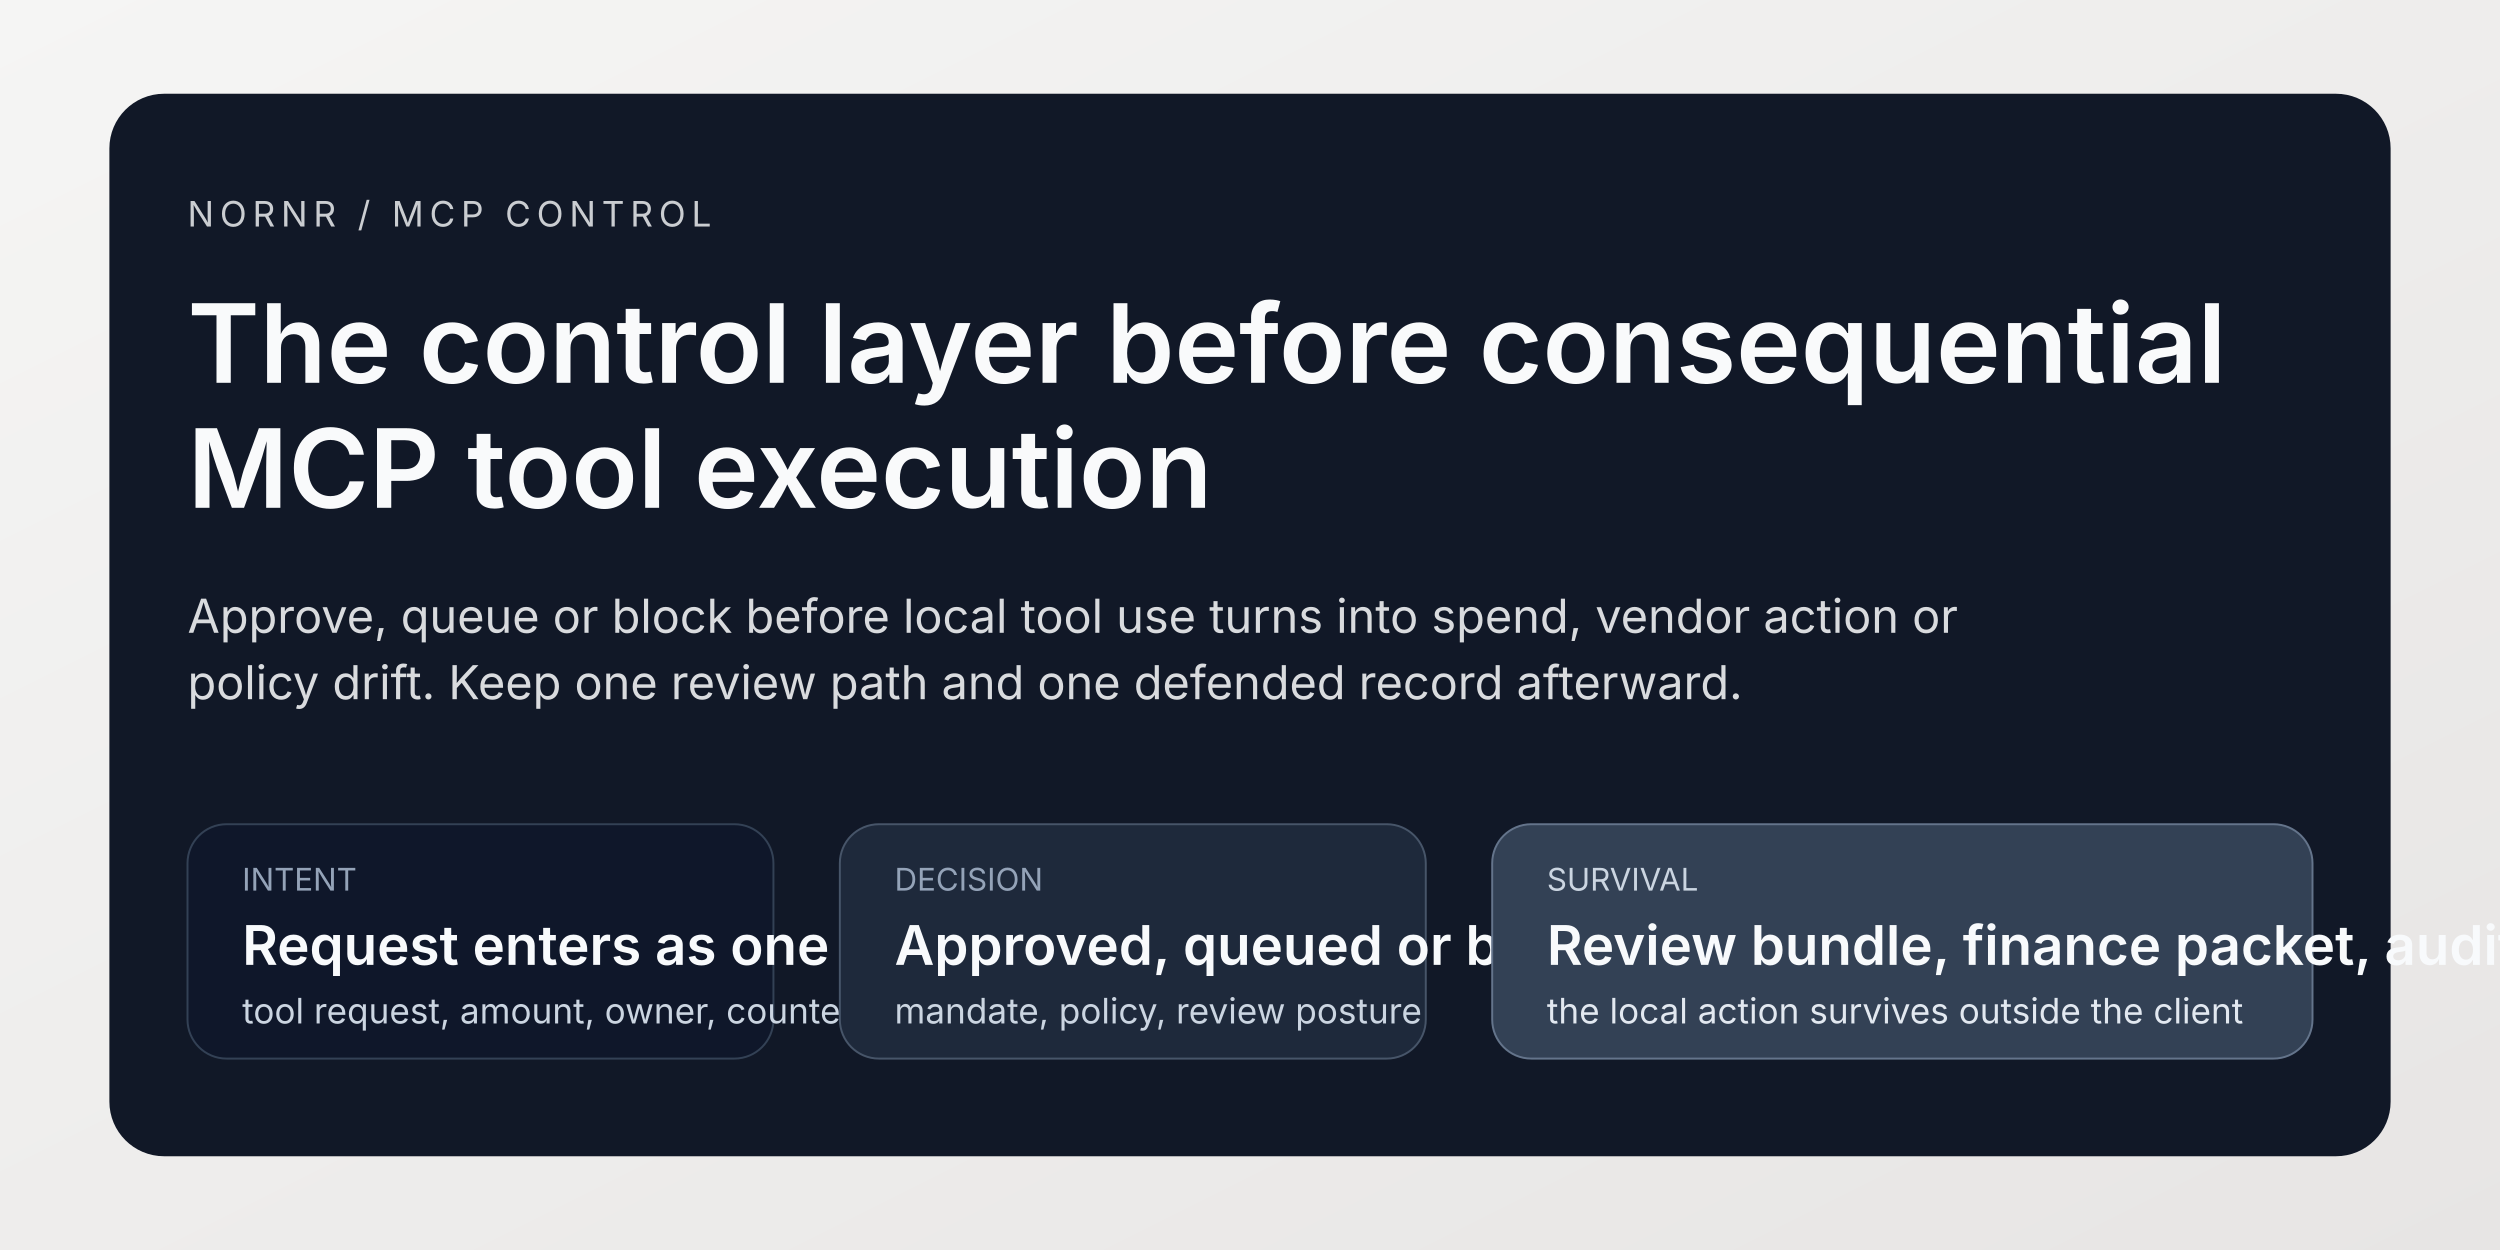
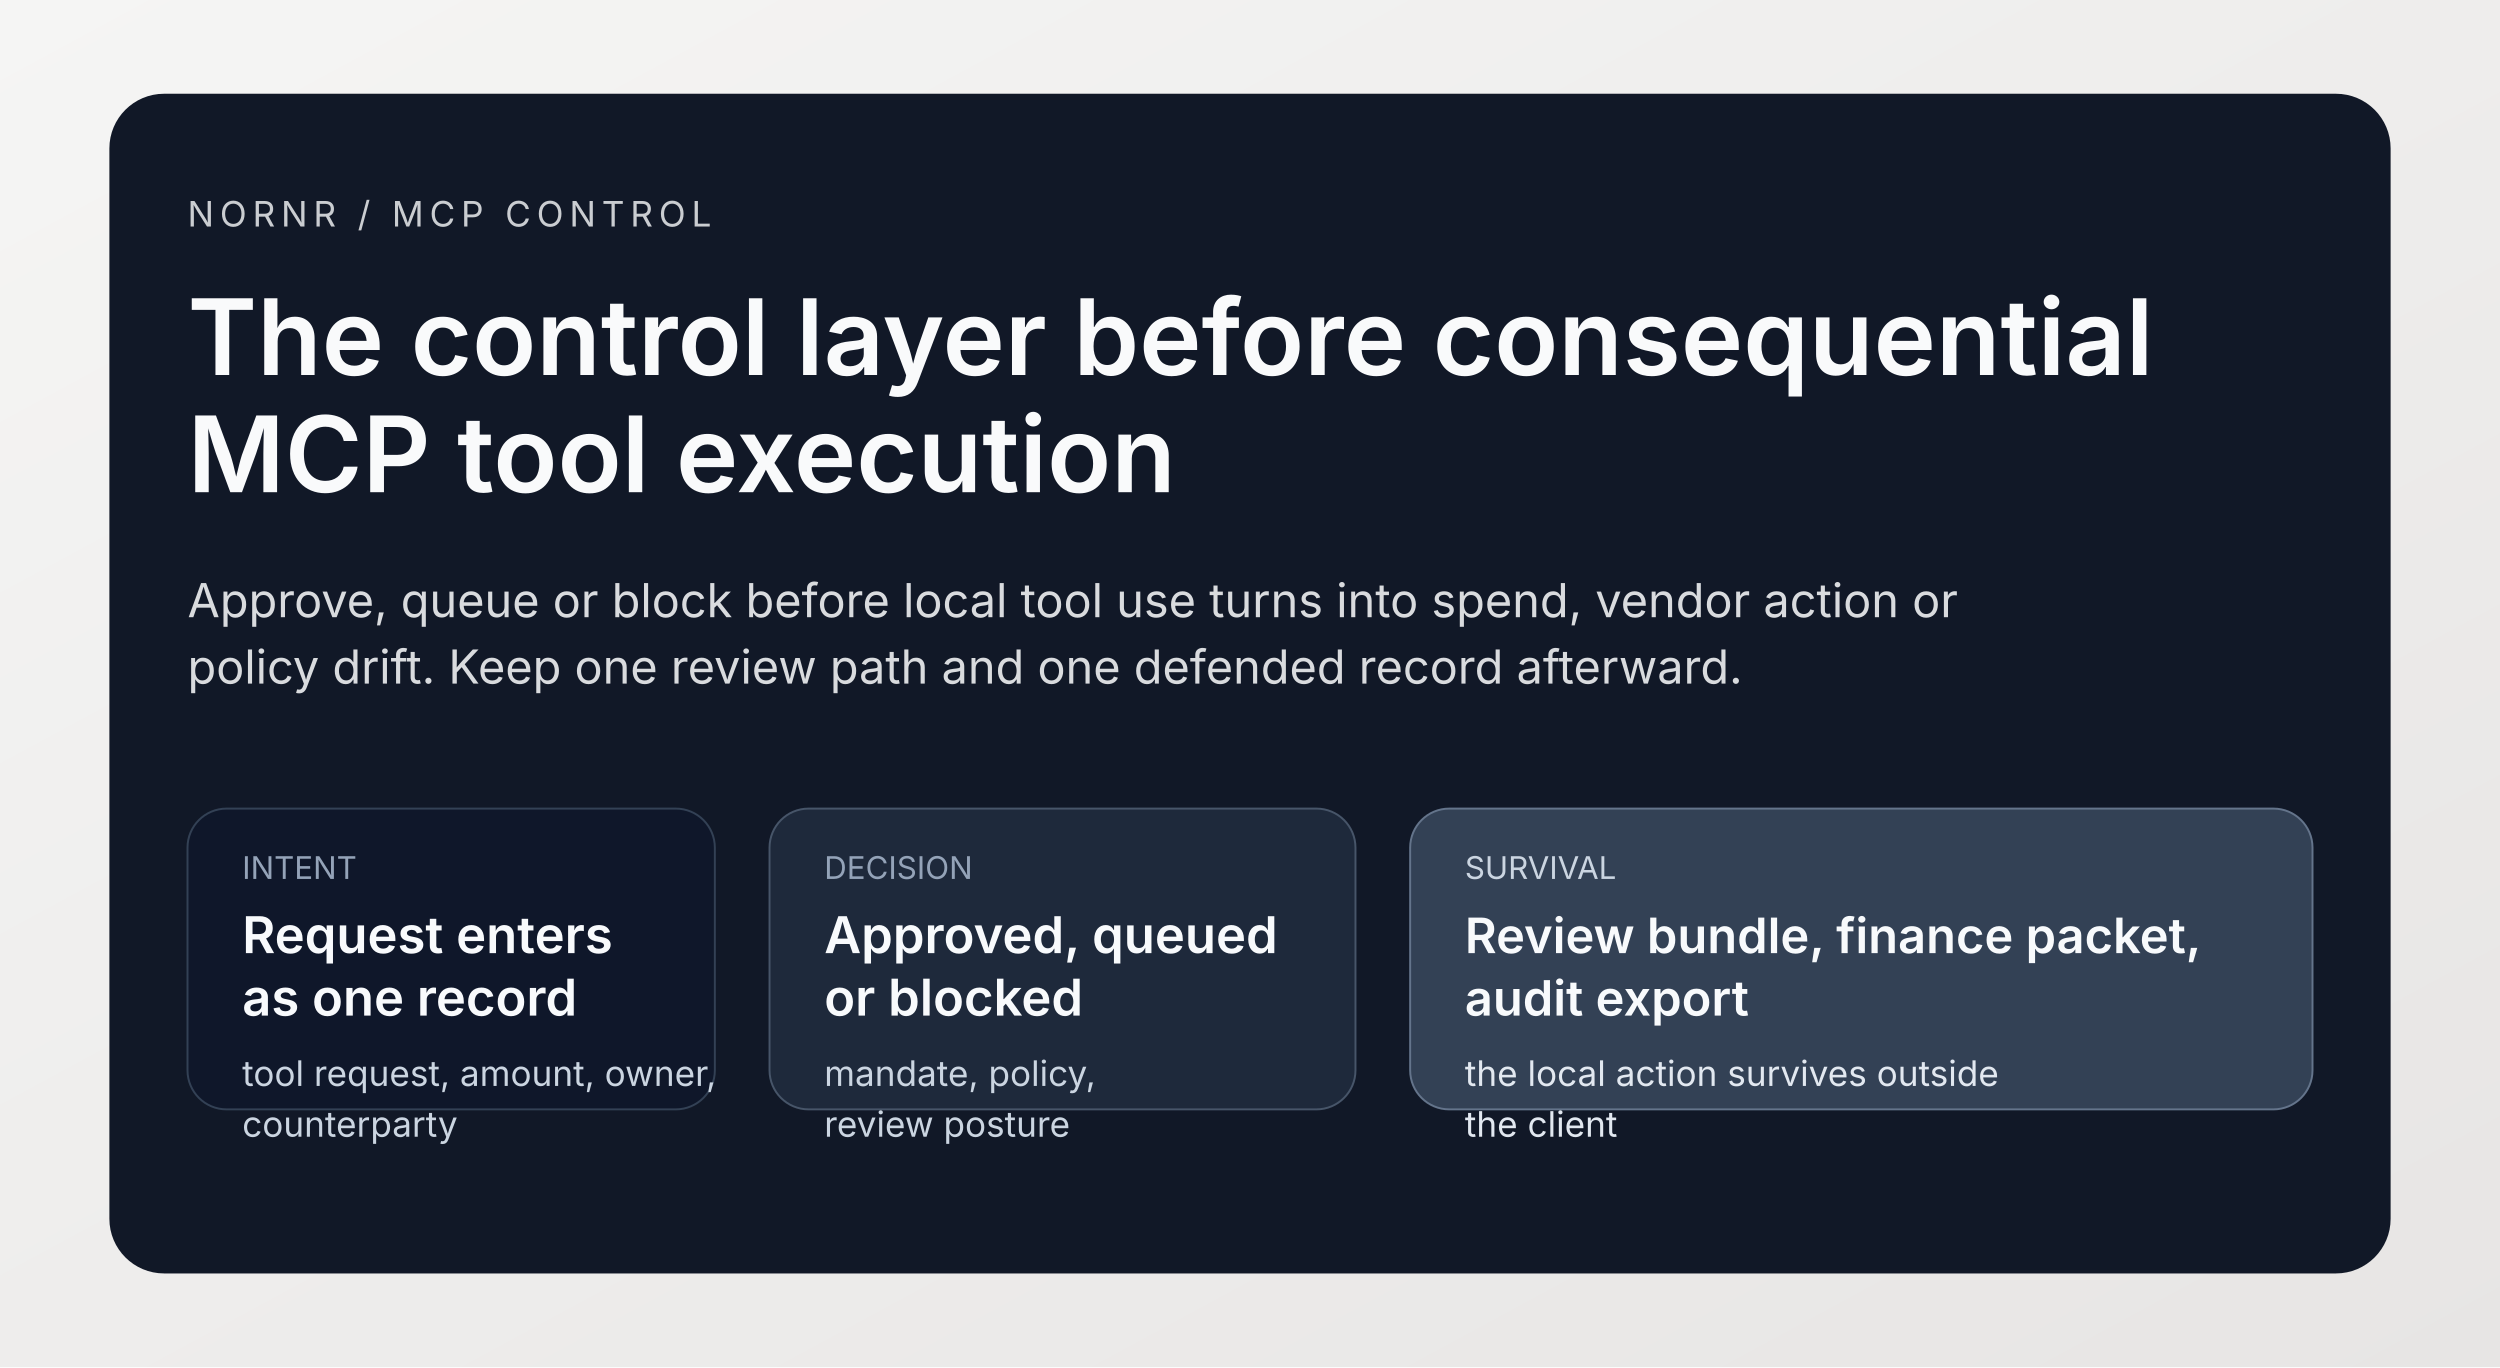
- <svg xmlns="http://www.w3.org/2000/svg" width="1280" height="640" viewBox="0 0 1280 640" role="img" aria-labelledby="title desc">
+ <svg xmlns="http://www.w3.org/2000/svg" width="1280" height="700" viewBox="0 0 1280 700" role="img" aria-labelledby="title desc">
  <defs>
    <linearGradient id="bg" x1="0" y1="0" x2="1" y2="1">
      <stop offset="0%" stop-color="#f5f5f4" />
      <stop offset="100%" stop-color="#e7e5e4" />
    </linearGradient>
  </defs>
-   <rect width="1280" height="640" fill="url(#bg)" />
-   <rect x="56" y="48" width="1168" height="544" rx="28" fill="#111827" />
+   <rect width="1280" height="700" fill="url(#bg)" />
+   <rect x="56" y="48" width="1168" height="604" rx="28" fill="#111827" />
  <g font-family="Inter, Arial, sans-serif" fill="#f9fafb">
    <text x="96" y="116" font-size="18" letter-spacing="3" opacity="0.8">NORNR / MCP CONTROL</text>
-     <text x="96" y="196" font-size="56" font-weight="600">The control layer before consequential</text>
-     <text x="96" y="260" font-size="56" font-weight="600">MCP tool execution</text>
-     <text x="96" y="324" font-size="24" opacity="0.86">Approve, queue or block before local tool use turns into spend, vendor action or</text>
-     <text x="96" y="358" font-size="24" opacity="0.86">policy drift. Keep one review path and one defended record afterward.</text>
+     <text x="96" y="192" font-size="54" font-weight="600">The control layer before consequential</text>
+     <text x="96" y="252" font-size="54" font-weight="600">MCP tool execution</text>
+     <text x="96" y="316" font-size="24" opacity="0.86">Approve, queue or block before local tool use turns into spend, vendor action or</text>
+     <text x="96" y="350" font-size="24" opacity="0.86">policy drift. Keep one review path and one defended record afterward.</text>
  </g>
  <g font-family="Inter, Arial, sans-serif">
-     <rect x="96" y="422" width="300" height="120" rx="20" fill="#0f172a" stroke="#334155" />
-     <text x="124" y="456" font-size="16" fill="#94a3b8">INTENT</text>
-     <text x="124" y="494" font-size="28" fill="#f8fafc" font-weight="600">Request enters as one record</text>
-     <text x="124" y="524" font-size="18" fill="#cbd5e1">tool request, amount, owner, counterparty</text>
-     <rect x="430" y="422" width="300" height="120" rx="20" fill="#1e293b" stroke="#475569" />
-     <text x="458" y="456" font-size="16" fill="#94a3b8">DECISION</text>
-     <text x="458" y="494" font-size="28" fill="#f8fafc" font-weight="600">Approved, queued or blocked</text>
-     <text x="458" y="524" font-size="18" fill="#cbd5e1">mandate, policy, review posture</text>
-     <rect x="764" y="422" width="420" height="120" rx="20" fill="#334155" stroke="#64748b" />
-     <text x="792" y="456" font-size="16" fill="#cbd5e1">SURVIVAL</text>
-     <text x="792" y="494" font-size="28" fill="#f8fafc" font-weight="600">Review bundle, finance packet, audit export</text>
-     <text x="792" y="524" font-size="18" fill="#e2e8f0">the local action survives outside the client</text>
+     <rect x="96" y="414" width="270" height="154" rx="20" fill="#0f172a" stroke="#334155" />
+     <text x="124" y="450" font-size="16" fill="#94a3b8">INTENT</text>
+     <text x="124" y="488" font-size="26" fill="#f8fafc" font-weight="600">Request enters</text>
+     <text x="124" y="520" font-size="26" fill="#f8fafc" font-weight="600">as one record</text>
+     <text x="124" y="556" font-size="18" fill="#cbd5e1">tool request, amount, owner,</text>
+     <text x="124" y="582" font-size="18" fill="#cbd5e1">counterparty</text>
+     <rect x="394" y="414" width="300" height="154" rx="20" fill="#1e293b" stroke="#475569" />
+     <text x="422" y="450" font-size="16" fill="#94a3b8">DECISION</text>
+     <text x="422" y="488" font-size="26" fill="#f8fafc" font-weight="600">Approved, queued</text>
+     <text x="422" y="520" font-size="26" fill="#f8fafc" font-weight="600">or blocked</text>
+     <text x="422" y="556" font-size="18" fill="#cbd5e1">mandate, policy,</text>
+     <text x="422" y="582" font-size="18" fill="#cbd5e1">review posture</text>
+     <rect x="722" y="414" width="462" height="154" rx="20" fill="#334155" stroke="#64748b" />
+     <text x="750" y="450" font-size="16" fill="#cbd5e1">SURVIVAL</text>
+     <text x="750" y="488" font-size="25" fill="#f8fafc" font-weight="600">Review bundle, finance packet,</text>
+     <text x="750" y="520" font-size="25" fill="#f8fafc" font-weight="600">audit export</text>
+     <text x="750" y="556" font-size="18" fill="#e2e8f0">the local action survives outside</text>
+     <text x="750" y="582" font-size="18" fill="#e2e8f0">the client</text>
  </g>
</svg>
